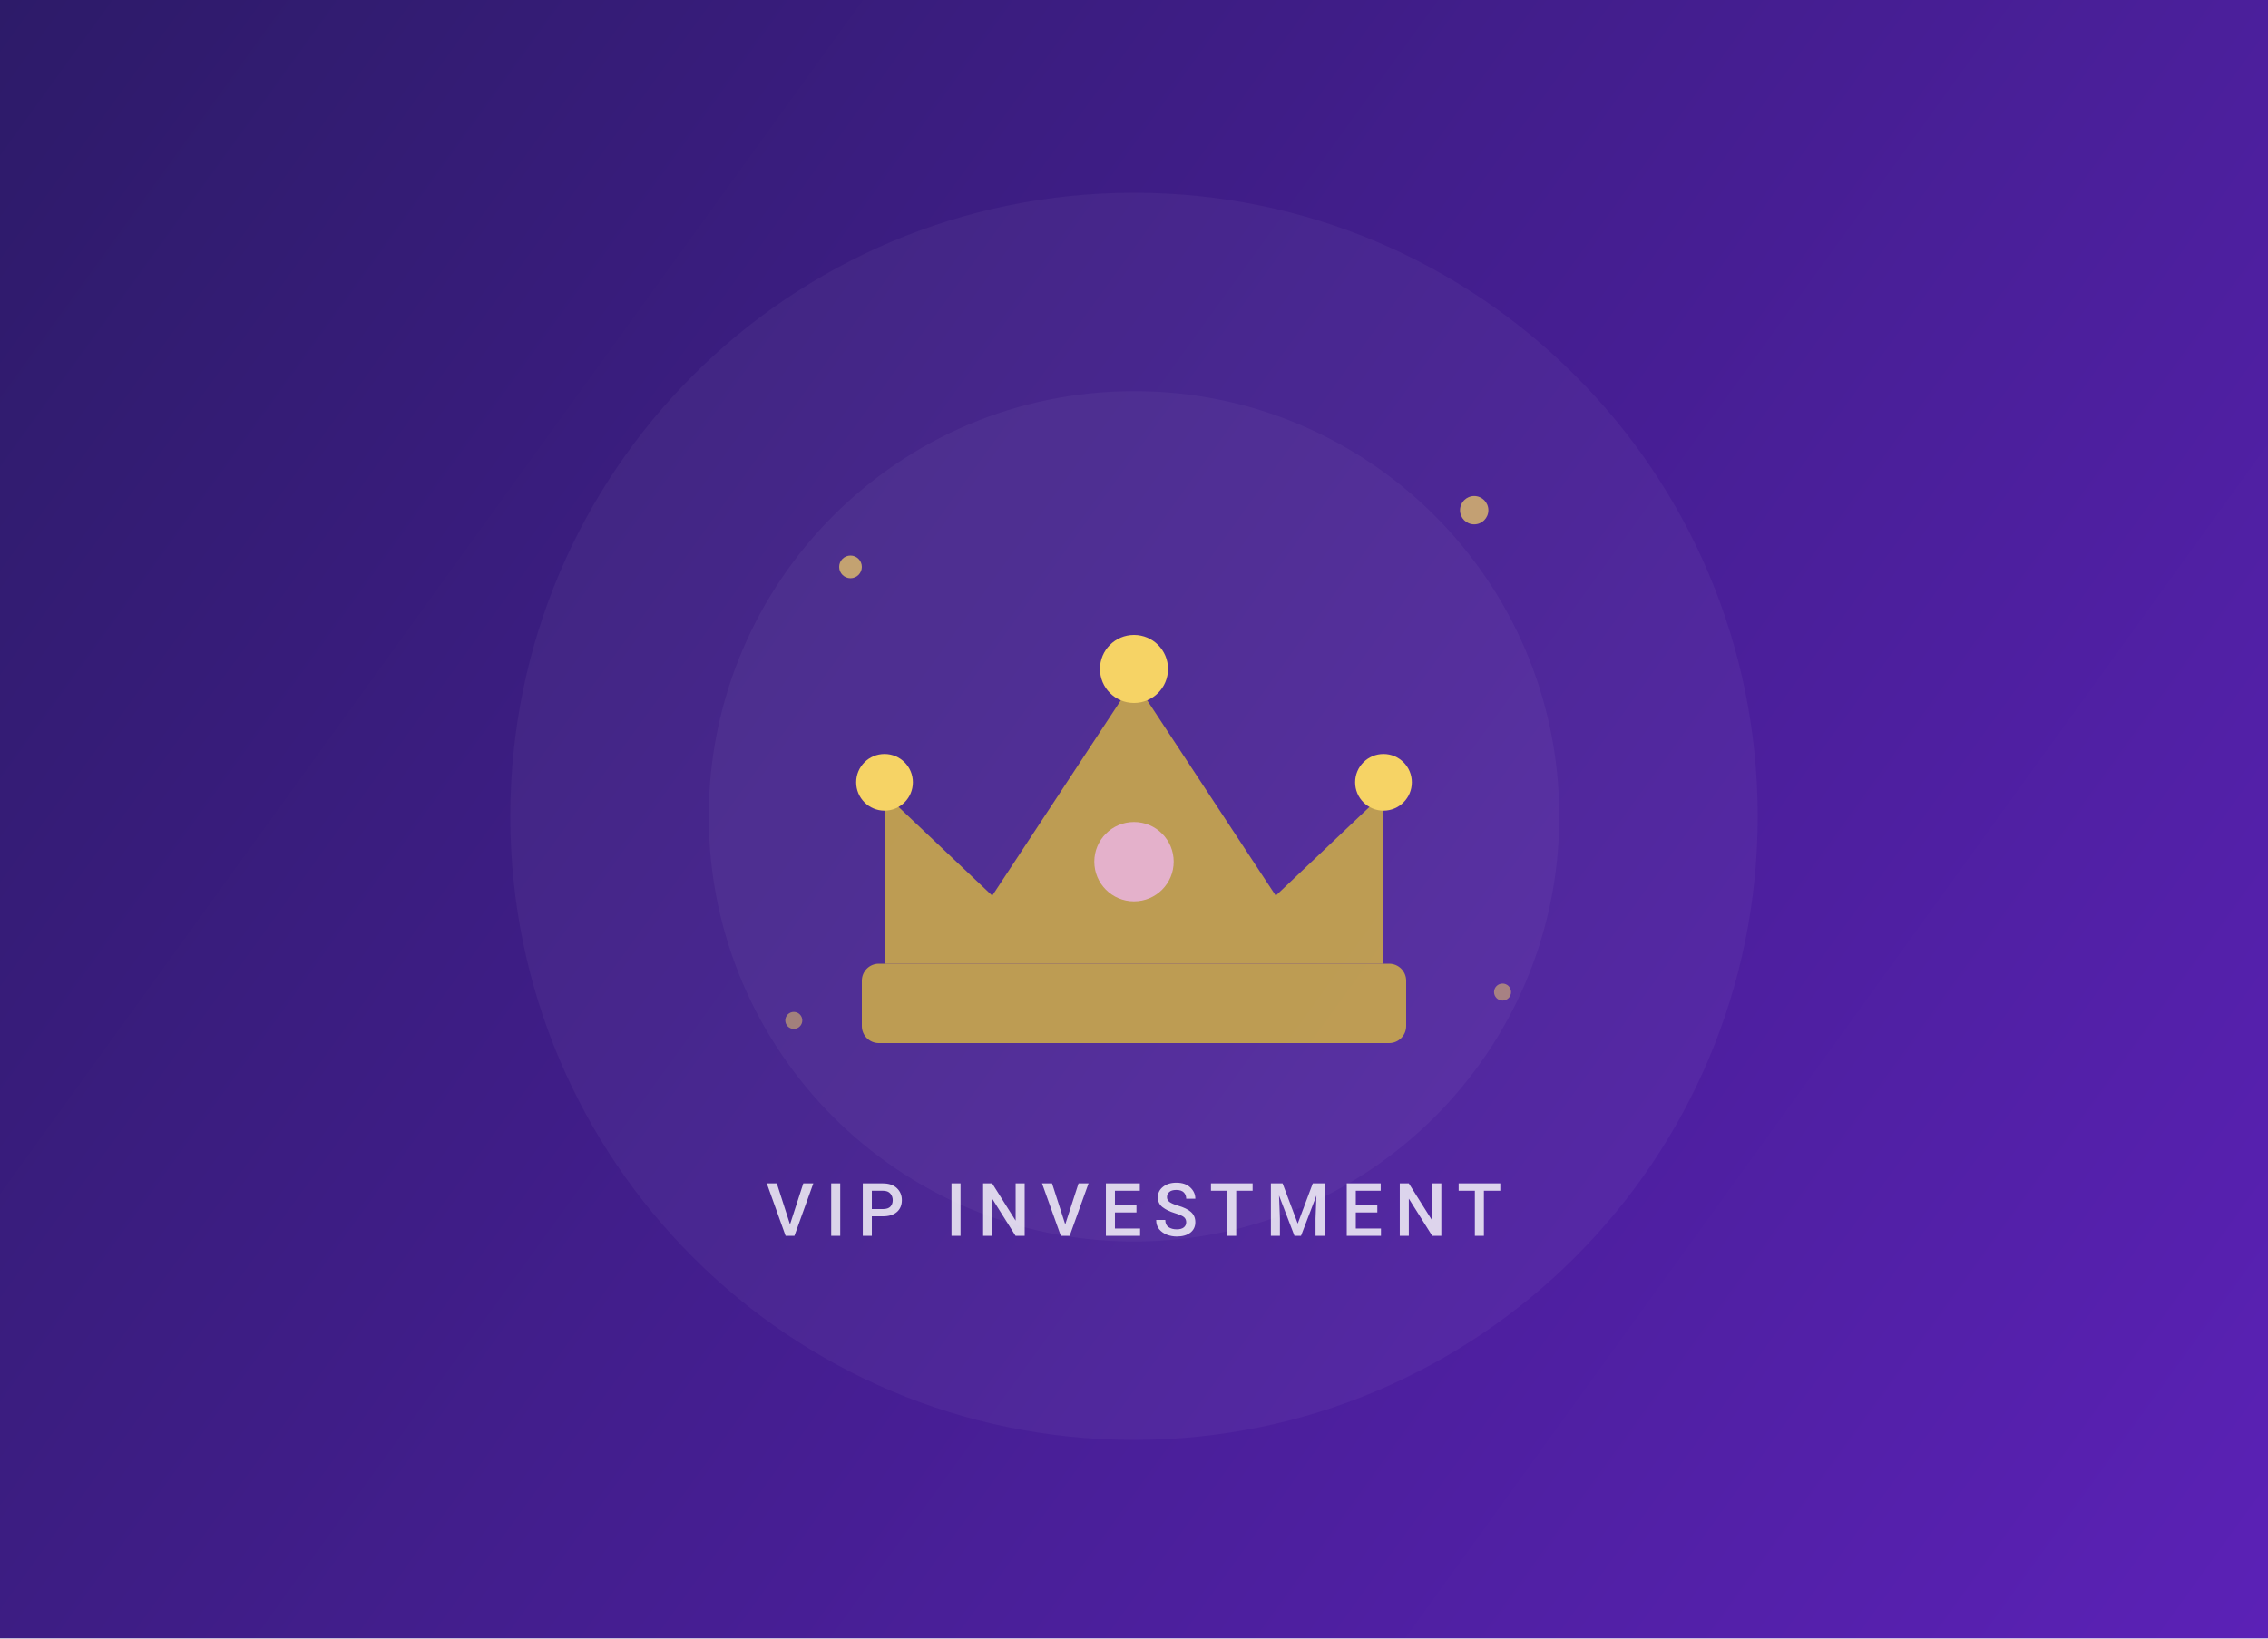
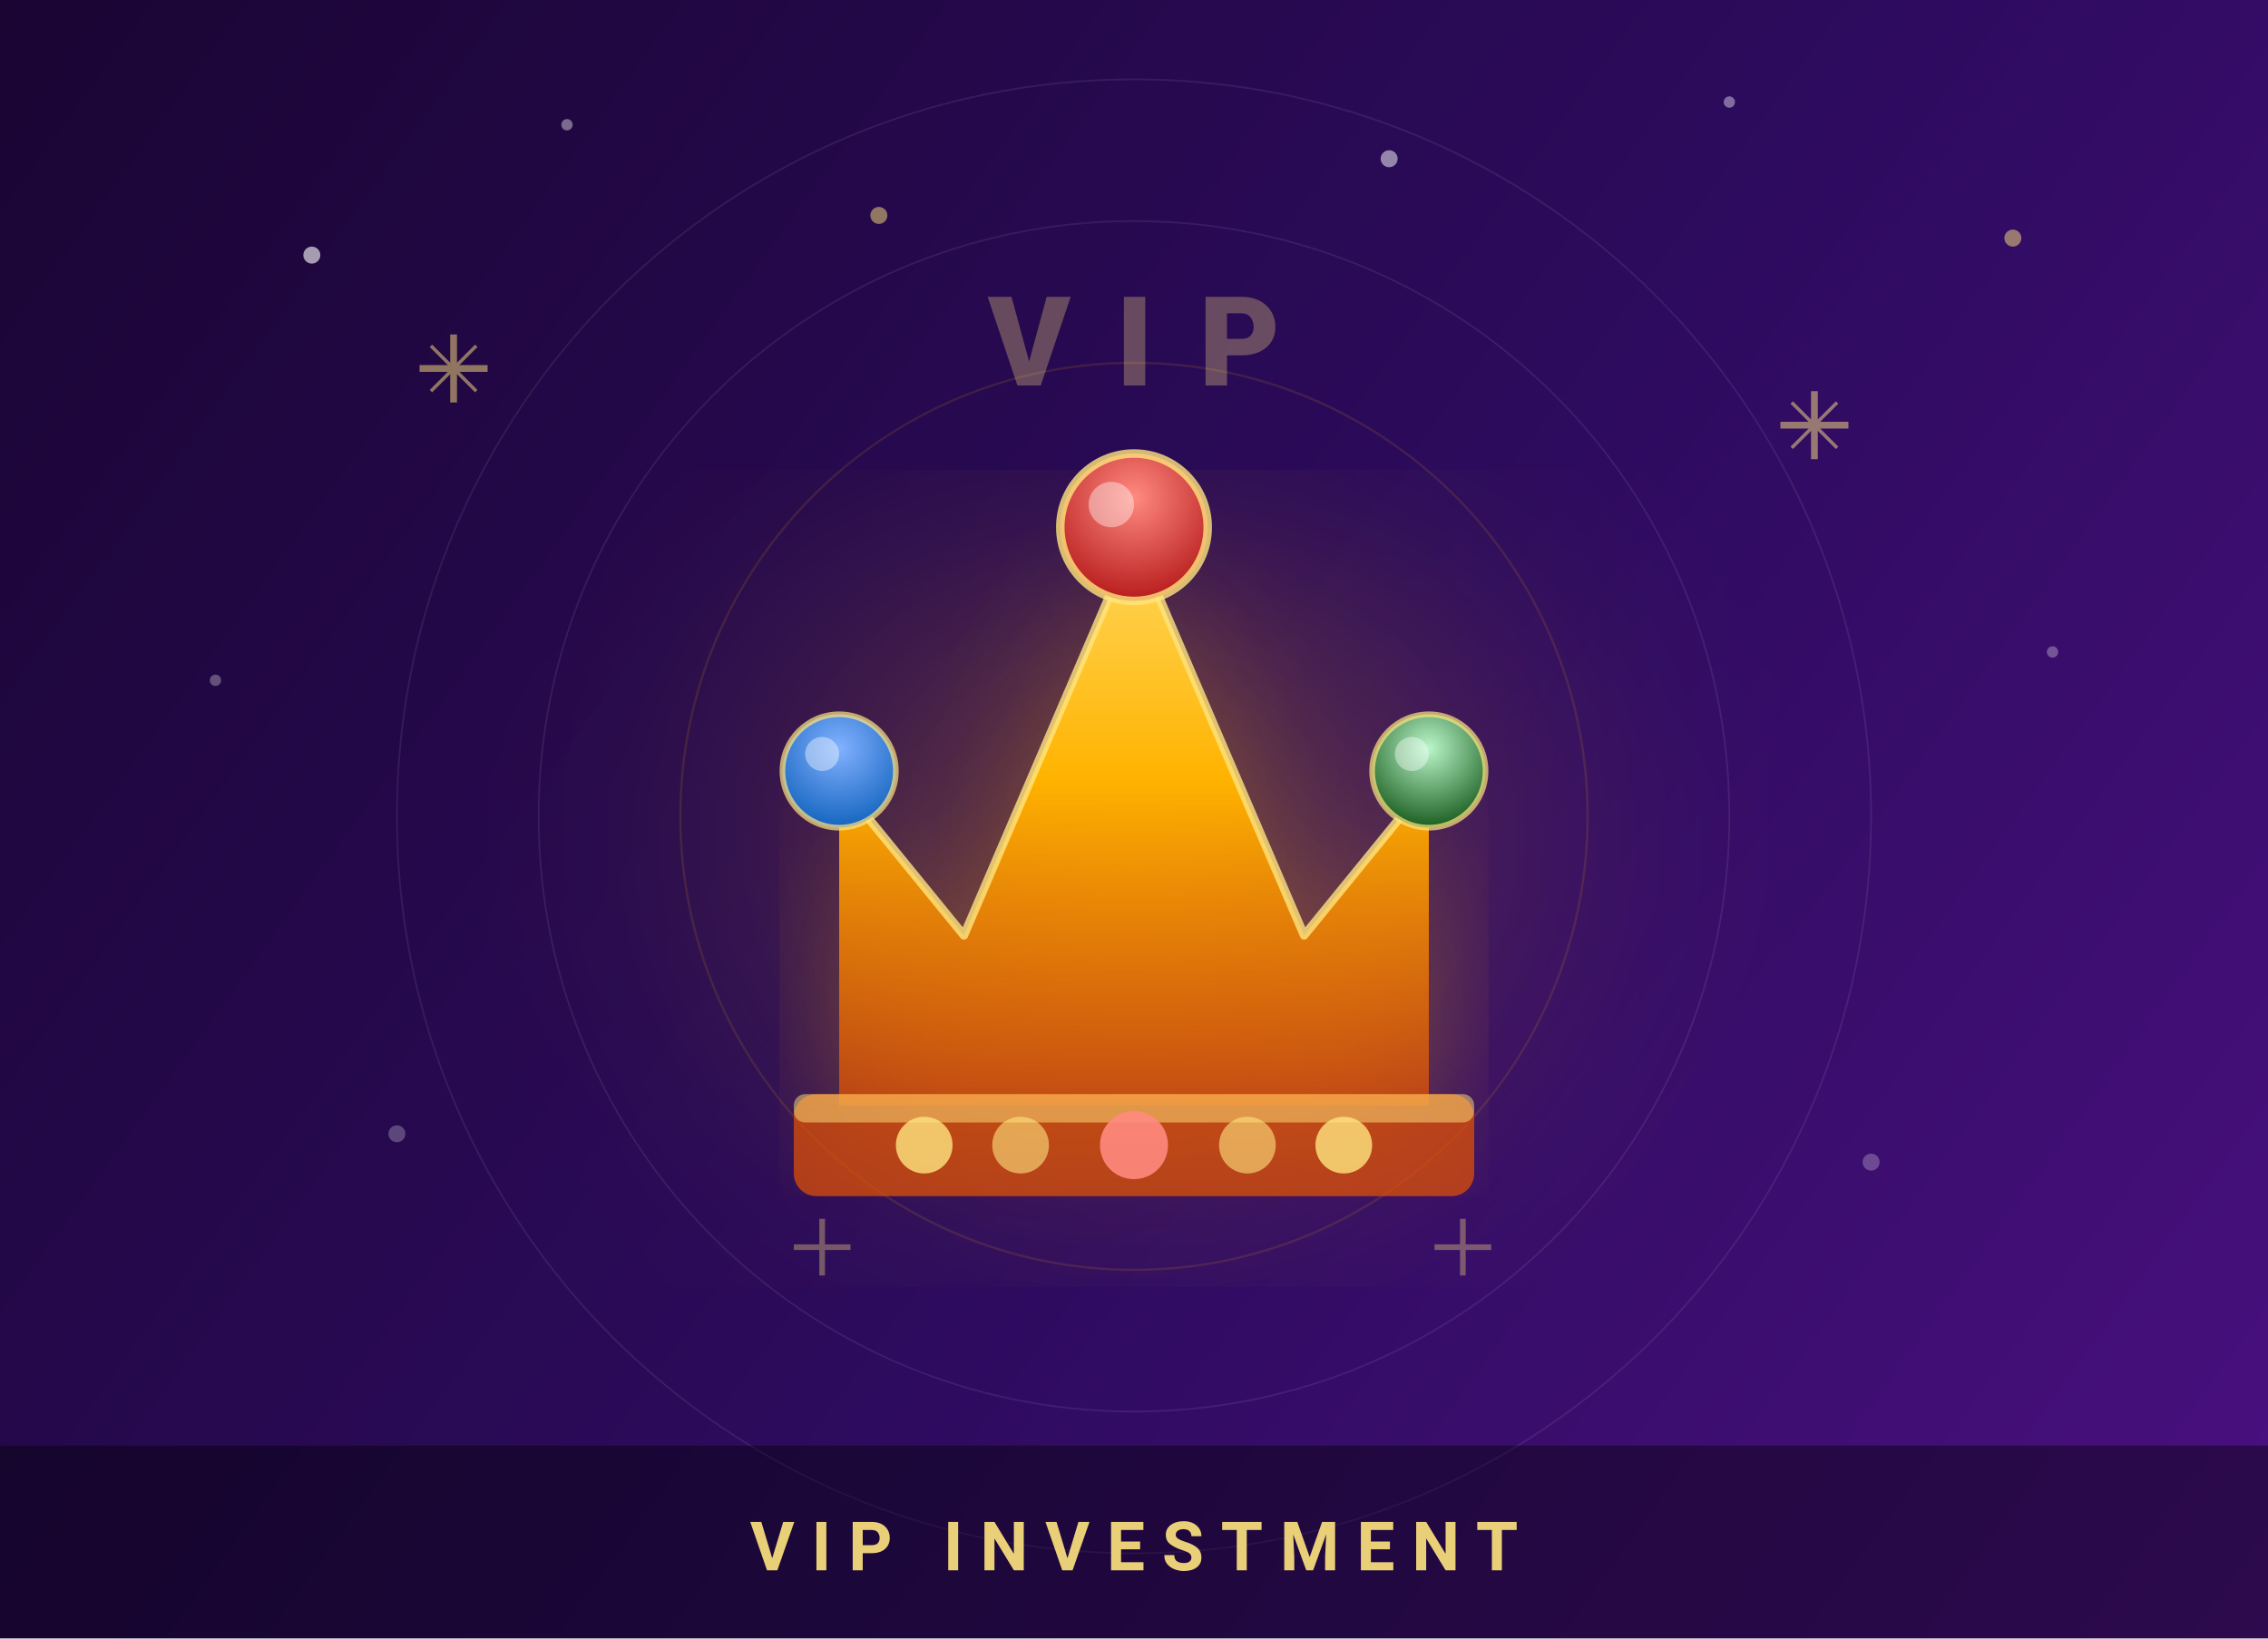
<svg xmlns="http://www.w3.org/2000/svg" viewBox="0 0 400 289" fill="none">
  <defs>
    <linearGradient id="bg" x1="0" y1="0" x2="400" y2="289" gradientUnits="userSpaceOnUse">
-       <stop offset="0%" stop-color="#2D1B69" />
-       <stop offset="100%" stop-color="#5B21B6" />
+       <stop offset="0%" stop-color="#1A0533" />
+       <stop offset="55%" stop-color="#2D0B5E" />
+       <stop offset="100%" stop-color="#4A1080" />
    </linearGradient>
-     <linearGradient id="gold" x1="0" y1="0" x2="0" y2="1" gradientUnits="objectBoundingBox">
-       <stop offset="0%" stop-color="#F6D365" />
-       <stop offset="100%" stop-color="#C9A84C" />
+     <linearGradient id="crownGold" x1="200" y1="80" x2="200" y2="195" gradientUnits="userSpaceOnUse">
+       <stop offset="0%" stop-color="#FFE57F" />
+       <stop offset="50%" stop-color="#FFB300" />
+       <stop offset="100%" stop-color="#E65100" stop-opacity="0.7" />
    </linearGradient>
+     <radialGradient id="crownGlow" cx="200" cy="145" r="90" gradientUnits="userSpaceOnUse">
+       <stop offset="0%" stop-color="#FFB300" stop-opacity="0.3" />
+       <stop offset="100%" stop-color="#FFB300" stop-opacity="0" />
+     </radialGradient>
+     <radialGradient id="gemRed" cx="50%" cy="30%" r="70%" fx="50%" fy="30%">
+       <stop offset="0%" stop-color="#FF8A80" />
+       <stop offset="100%" stop-color="#B71C1C" />
+     </radialGradient>
+     <radialGradient id="gemBlue" cx="50%" cy="30%" r="70%" fx="50%" fy="30%">
+       <stop offset="0%" stop-color="#82B1FF" />
+       <stop offset="100%" stop-color="#1565C0" />
+     </radialGradient>
+     <radialGradient id="gemGreen" cx="50%" cy="30%" r="70%" fx="50%" fy="30%">
+       <stop offset="0%" stop-color="#B9F6CA" />
+       <stop offset="100%" stop-color="#1B5E20" />
+     </radialGradient>
+     <filter id="crownGlowFilter">
+       <feGaussianBlur stdDeviation="12" />
+     </filter>
+     <filter id="softBlur">
+       <feGaussianBlur stdDeviation="22" />
+     </filter>
+     <filter id="sparkle">
+       <feGaussianBlur stdDeviation="2" />
+     </filter>
  </defs>
  <rect width="400" height="289" fill="url(#bg)" />
-   <circle cx="200" cy="144" r="110" fill="white" fill-opacity="0.04" />
-   <circle cx="200" cy="144" r="75" fill="white" fill-opacity="0.04" />
-   <rect x="152" y="170" width="96" height="14" rx="3" fill="#C9A84C" fill-opacity="0.9" />
-   <path d="M156 170 L156 140 L175 158 L200 120 L225 158 L244 140 L244 170 Z" fill="#C9A84C" fill-opacity="0.9" />
-   <circle cx="156" cy="138" r="5" fill="#F6D365" />
-   <circle cx="200" cy="118" r="6" fill="#F6D365" />
-   <circle cx="244" cy="138" r="5" fill="#F6D365" />
-   <circle cx="200" cy="152" r="7" fill="#E8B4D8" fill-opacity="0.9" />
-   <circle cx="150" cy="100" r="2" fill="#F6D365" fill-opacity="0.7" />
-   <circle cx="260" cy="90" r="2.5" fill="#F6D365" fill-opacity="0.7" />
-   <circle cx="140" cy="180" r="1.5" fill="#F6D365" fill-opacity="0.5" />
-   <circle cx="265" cy="175" r="1.5" fill="#F6D365" fill-opacity="0.5" />
-   <text x="200" y="218" text-anchor="middle" font-family="Roboto, sans-serif" font-size="13" fill="white" fill-opacity="0.8" font-weight="500" letter-spacing="2">VIP INVESTMENT</text>
+   <ellipse cx="200" cy="155" rx="95" ry="60" fill="url(#crownGlow)" filter="url(#softBlur)" />
+   <circle cx="200" cy="144" r="130" stroke="white" stroke-width="0.3" stroke-opacity="0.08" />
+   <circle cx="200" cy="144" r="105" stroke="white" stroke-width="0.3" stroke-opacity="0.08" />
+   <circle cx="200" cy="144" r="80" stroke="#FFB300" stroke-width="0.4" stroke-opacity="0.12" />
+   <circle cx="55" cy="45" r="1.5" fill="white" fill-opacity="0.6" />
+   <circle cx="100" cy="22" r="1" fill="white" fill-opacity="0.4" />
+   <circle cx="155" cy="38" r="1.5" fill="#FFE57F" fill-opacity="0.5" />
+   <circle cx="245" cy="28" r="1.5" fill="white" fill-opacity="0.5" />
+   <circle cx="305" cy="18" r="1" fill="white" fill-opacity="0.4" />
+   <circle cx="355" cy="42" r="1.5" fill="#FFE57F" fill-opacity="0.5" />
+   <circle cx="38" cy="120" r="1" fill="white" fill-opacity="0.3" />
+   <circle cx="362" cy="115" r="1" fill="white" fill-opacity="0.3" />
+   <circle cx="70" cy="200" r="1.5" fill="white" fill-opacity="0.25" />
+   <circle cx="330" cy="205" r="1.5" fill="white" fill-opacity="0.25" />
+   <g transform="translate(80, 65)" opacity="0.5">
+     <line x1="-6" y1="0" x2="6" y2="0" stroke="#FFE57F" stroke-width="1.2" />
+     <line x1="0" y1="-6" x2="0" y2="6" stroke="#FFE57F" stroke-width="1.2" />
+     <line x1="-4" y1="-4" x2="4" y2="4" stroke="#FFE57F" stroke-width="0.6" />
+     <line x1="4" y1="-4" x2="-4" y2="4" stroke="#FFE57F" stroke-width="0.6" />
+   </g>
+   <g transform="translate(320, 75)" opacity="0.5">
+     <line x1="-6" y1="0" x2="6" y2="0" stroke="#FFE57F" stroke-width="1.2" />
+     <line x1="0" y1="-6" x2="0" y2="6" stroke="#FFE57F" stroke-width="1.2" />
+     <line x1="-4" y1="-4" x2="4" y2="4" stroke="#FFE57F" stroke-width="0.6" />
+     <line x1="4" y1="-4" x2="-4" y2="4" stroke="#FFE57F" stroke-width="0.6" />
+   </g>
+   <g transform="translate(145, 220)" opacity="0.35">
+     <line x1="-5" y1="0" x2="5" y2="0" stroke="#FFE57F" stroke-width="1" />
+     <line x1="0" y1="-5" x2="0" y2="5" stroke="#FFE57F" stroke-width="1" />
+   </g>
+   <g transform="translate(258, 220)" opacity="0.35">
+     <line x1="-5" y1="0" x2="5" y2="0" stroke="#FFE57F" stroke-width="1" />
+     <line x1="0" y1="-5" x2="0" y2="5" stroke="#FFE57F" stroke-width="1" />
+   </g>
+   <path d="M148 195 L148 138 L170 165 L200 95 L230 165 L252 138 L252 195 Z" fill="#FFB300" fill-opacity="0.3" filter="url(#crownGlowFilter)" transform="translate(0,6)" />
+   <path d="M148 195 L148 138 L170 165 L200 95 L230 165 L252 138 L252 195 Z" fill="url(#crownGold)" />
+   <path d="M148 138 L170 165 L200 95 L230 165 L252 138" stroke="#FFE57F" stroke-width="1.5" stroke-linejoin="round" fill="none" stroke-opacity="0.8" />
+   <rect x="140" y="193" width="120" height="18" rx="4" fill="url(#crownGold)" />
+   <rect x="140" y="193" width="120" height="5" rx="2" fill="#FFE57F" fill-opacity="0.5" />
+   <circle cx="148" cy="136" r="10" fill="url(#gemBlue)" />
+   <circle cx="148" cy="136" r="10" stroke="#FFE57F" stroke-width="1" stroke-opacity="0.7" />
+   <circle cx="145" cy="133" r="3" fill="white" fill-opacity="0.4" />
+   <circle cx="200" cy="93" r="13" fill="url(#gemRed)" />
+   <circle cx="200" cy="93" r="13" stroke="#FFE57F" stroke-width="1.5" stroke-opacity="0.8" />
+   <circle cx="196" cy="89" r="4" fill="white" fill-opacity="0.4" />
+   <circle cx="252" cy="136" r="10" fill="url(#gemGreen)" />
+   <circle cx="252" cy="136" r="10" stroke="#FFE57F" stroke-width="1" stroke-opacity="0.7" />
+   <circle cx="249" cy="133" r="3" fill="white" fill-opacity="0.4" />
+   <circle cx="163" cy="202" r="5" fill="#FFE57F" fill-opacity="0.8" />
+   <circle cx="180" cy="202" r="5" fill="#FFE57F" fill-opacity="0.6" />
+   <circle cx="200" cy="202" r="6" fill="#FF8A80" fill-opacity="0.9" />
+   <circle cx="220" cy="202" r="5" fill="#FFE57F" fill-opacity="0.6" />
+   <circle cx="237" cy="202" r="5" fill="#FFE57F" fill-opacity="0.8" />
+   <text x="200" y="68" text-anchor="middle" font-family="Roboto, Arial, sans-serif" font-size="22" fill="#FFE57F" fill-opacity="0.3" font-weight="900" letter-spacing="8">VIP</text>
+   <rect x="0" y="255" width="400" height="34" fill="black" fill-opacity="0.4" />
+   <text x="200" y="277" text-anchor="middle" font-family="Roboto, Arial, sans-serif" font-size="12" fill="#FFE57F" fill-opacity="0.9" font-weight="600" letter-spacing="3">VIP INVESTMENT</text>
</svg>
